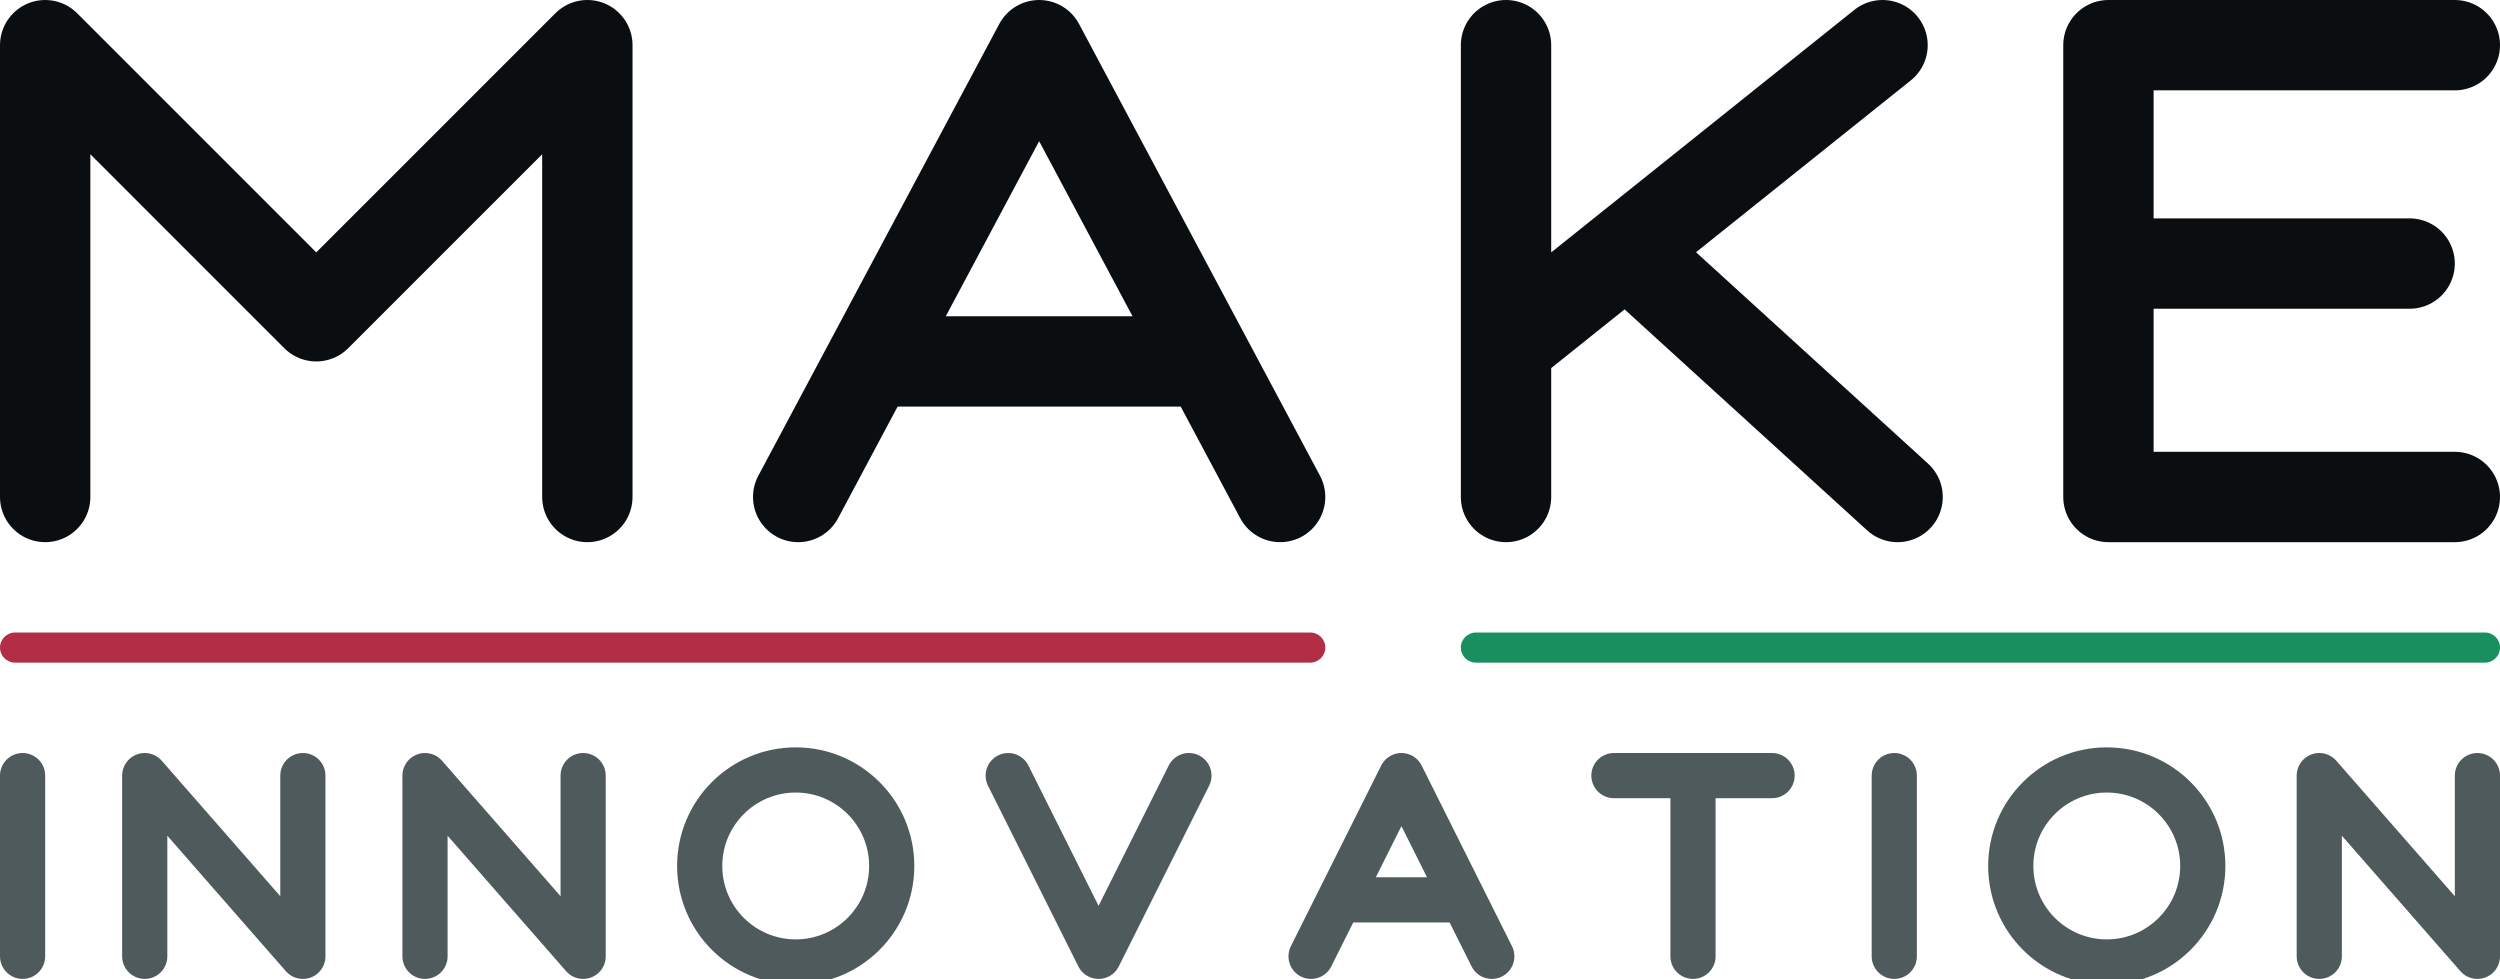
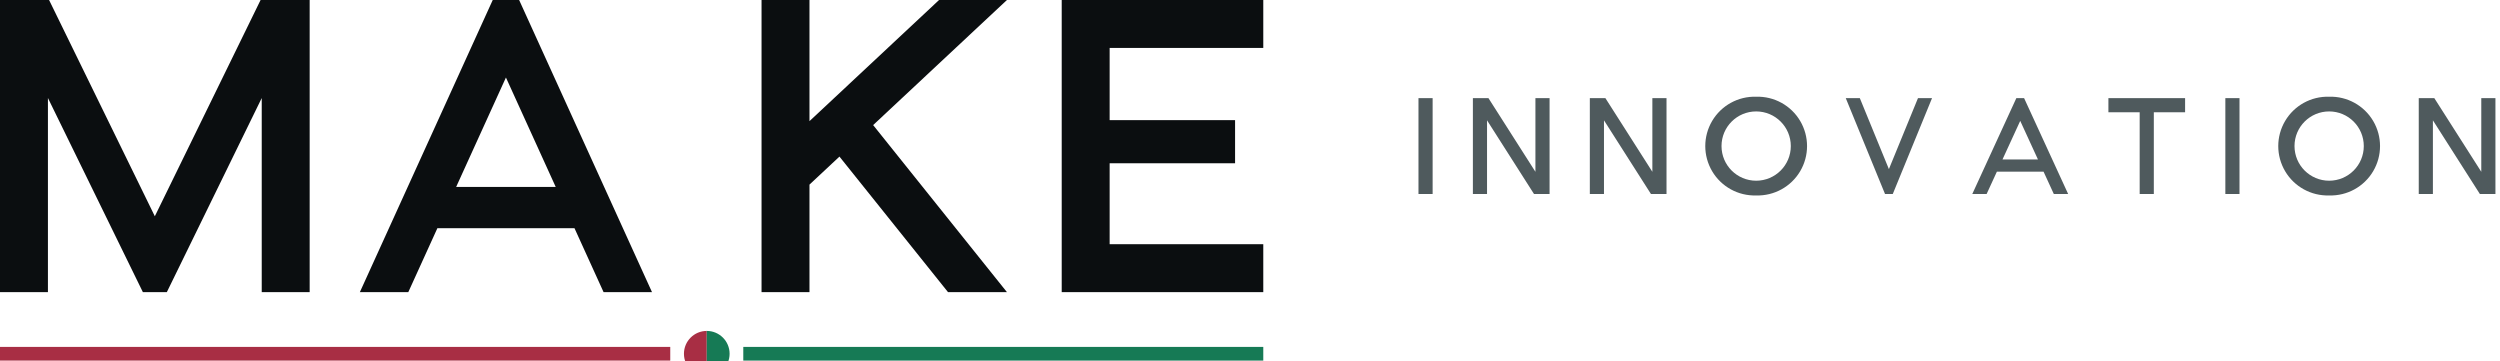
- <svg xmlns="http://www.w3.org/2000/svg" viewBox="0 0 332 130" width="332" height="130" role="img" aria-label="MAKE Innovation">
-   <path d="M6 66L6 6L42 42L78 6L78 66M106 66L138 6L170 66M116 48L160 48M200 6L200 66M250 6L200 46M216 33.2L252 66M326 6L280 6L280 66L326 66M280 35L320 35" fill="none" stroke="#0B0E10" stroke-width="12" stroke-linecap="round" stroke-linejoin="round" />
-   <rect x="0" y="84" width="176" height="4" rx="2" fill="#B12E46" />
-   <rect x="194" y="84" width="138" height="4" rx="2" fill="#1A8F5E" />
-   <g transform="translate(0 100)">
-     <path d="M3 3L3 27M19.22 27L19.22 3L40.22 27L40.22 3M56.44 27L56.44 3L77.44 27L77.44 3M133.89 3L145.89 27L157.89 3M174.11 27L186.11 3L198.11 27M178.61 19.5L193.61 19.5M214.33 3L235.33 3M224.83 3L224.83 27M251.56 3L251.56 27M308 27L308 3L329 27L329 3" fill="none" stroke="#4F5A5D" stroke-width="6" stroke-linecap="round" stroke-linejoin="round" />
-     <circle cx="105.67" cy="15" r="12.75" fill="none" stroke="#4F5A5D" stroke-width="6" />
-     <circle cx="279.78" cy="15" r="12.75" fill="none" stroke="#4F5A5D" stroke-width="6" />
+ <svg xmlns="http://www.w3.org/2000/svg" viewBox="0 0 547.7 79" width="547.7" height="79" role="img" aria-label="MAKE Innovation">
+   <path d="M0 0L10.5 0L10.5 64L0 64ZM57.34 0L67.84 0L67.84 64L57.34 64ZM0 0L10.75 0L33.92 47.38L57.09 0L67.84 0L36.55 64L31.3 64ZM107.95 0L113.73 0L142.84 64L132.23 64L110.84 16.98L89.45 64L78.84 64ZM94.63 40.96L127.05 40.96L127.05 49.99L94.63 49.99ZM166.84 0L177.34 0L177.34 64L166.84 64ZM205.73 0L220.6 0L172.09 45.35L172.09 31.45ZM177.96 26.88L190.87 26.88L220.6 64L207.69 64ZM232.6 0L243.1 0L243.1 64L232.6 64ZM232.6 0L276.76 0L276.76 10.5L232.6 10.5ZM232.6 53.5L276.76 53.5L276.76 64L232.6 64ZM232.6 26.32L270.58 26.32L270.58 35.77L232.6 35.77Z" fill="#0B0E10" />
+   <rect x="0" y="76" width="146.84" height="3" fill="#A82E44" />
+   <rect x="162.84" y="76" width="113.92" height="3" fill="#167A55" />
+   <g>
+     <path d="M154.84 72.5A5 5 0 0 0 154.84 82.5Z" fill="#A82E44" />
+     <path d="M154.84 72.5A5 5 0 0 1 154.84 82.5Z" fill="#167A55" />
  </g>
+   <path d="M310.76 21.5L313.86 21.5L313.86 42.5L310.76 42.5ZM322.68 21.5L325.78 21.5L325.78 42.5L322.68 42.5ZM336.38 21.5L339.48 21.5L339.48 42.5L336.38 42.5ZM322.68 21.5L326.09 21.5L339.48 42.5L336.07 42.5ZM348.3 21.5L351.4 21.5L351.4 42.5L348.3 42.5ZM362 21.5L365.1 21.5L365.1 42.5L362 42.5ZM348.3 21.5L351.71 21.5L365.1 42.5L361.69 42.5ZM404.37 21.5L407.45 21.5L413.82 37.05L420.19 21.5L423.27 21.5L414.67 42.5L412.97 42.5ZM441.74 21.5L443.44 21.5L453.09 42.5L449.95 42.5L442.59 26.48L435.23 42.5L432.09 42.5ZM437.13 34.94L448.05 34.94L448.05 37.61L437.13 37.61ZM461.91 21.5L478.71 21.5L478.71 24.6L461.91 24.6ZM468.76 21.5L471.86 21.5L471.86 42.5L468.76 42.5ZM487.53 21.5L490.63 21.5L490.63 42.5L487.53 42.5ZM529.9 21.5L533 21.5L533 42.5L529.9 42.5ZM543.6 21.5L546.7 21.5L546.7 42.5L543.6 42.5ZM529.9 21.5L533.31 21.5L546.7 42.5L543.29 42.5ZM384.74 21.19A10.82 10.82 0 1 1 384.74 42.82A10.82 10.82 0 1 1 384.74 21.19ZM384.74 24.41A7.59 7.59 0 1 0 384.74 39.59A7.59 7.59 0 1 0 384.74 24.41ZM510.27 21.19A10.82 10.82 0 1 1 510.27 42.82A10.82 10.82 0 1 1 510.27 21.19ZM510.27 24.41A7.59 7.59 0 1 0 510.27 39.59A7.59 7.59 0 1 0 510.27 24.41Z" fill="#4F5A5D" />
</svg>
